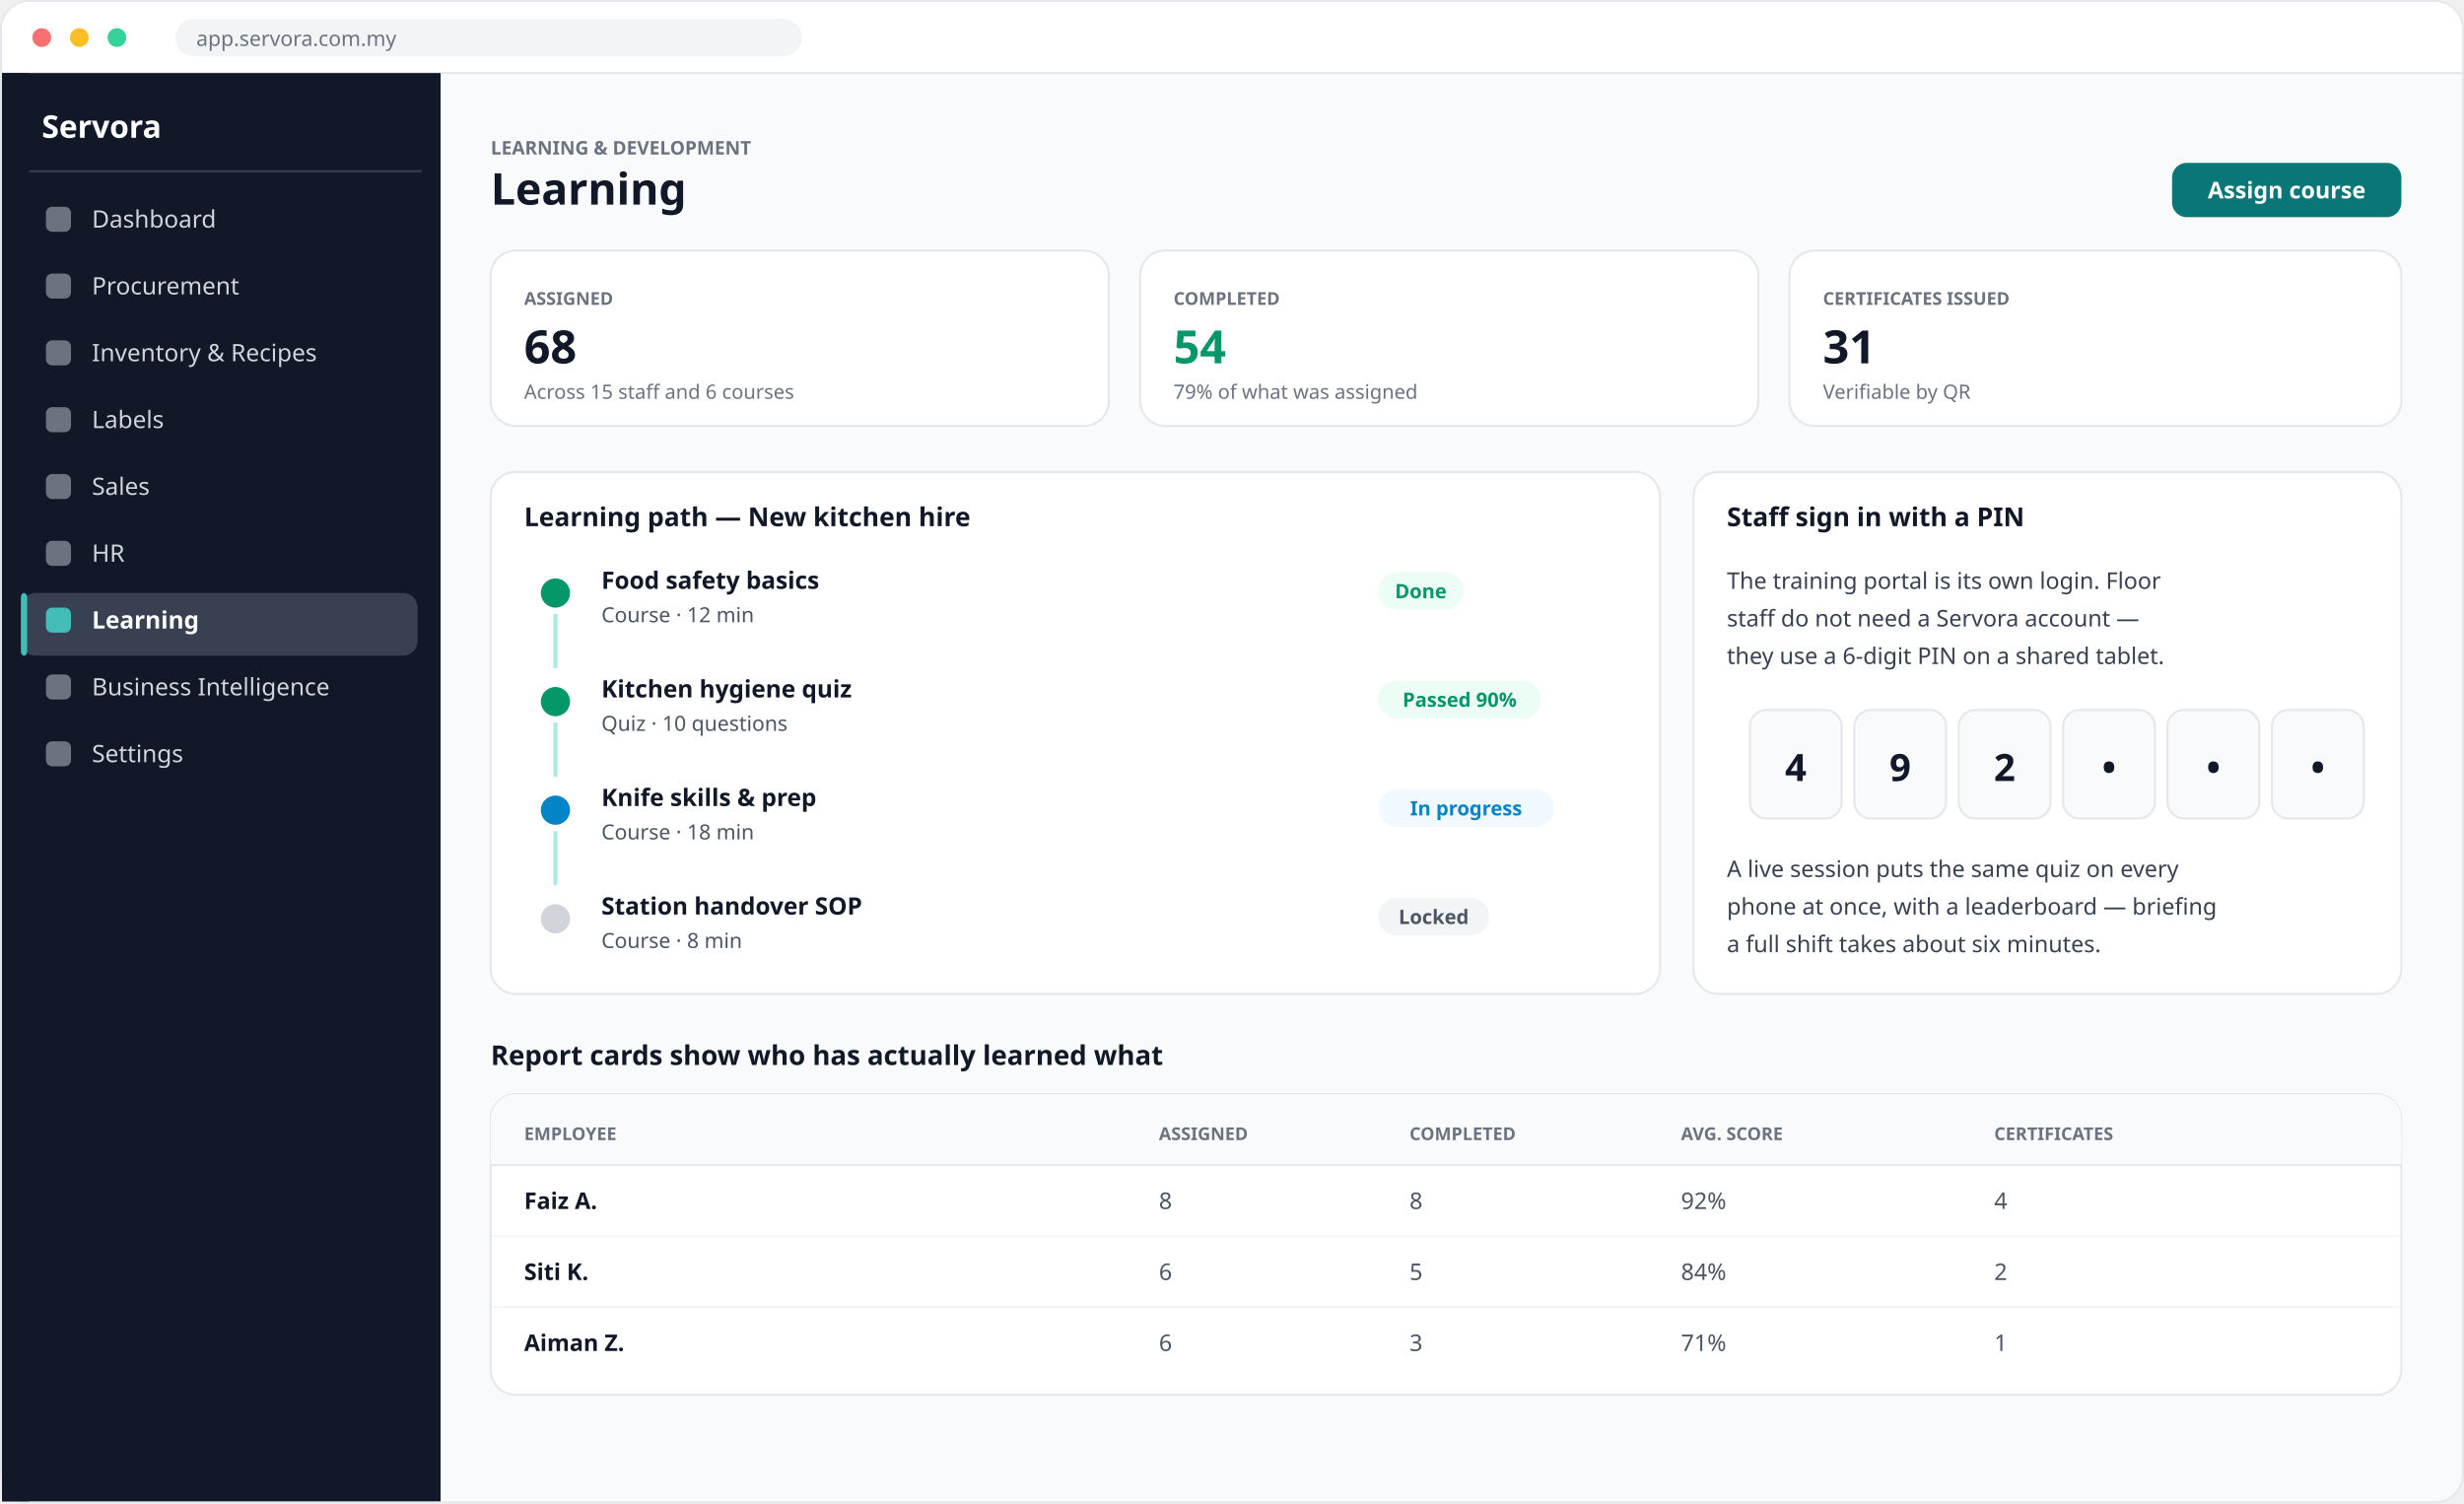
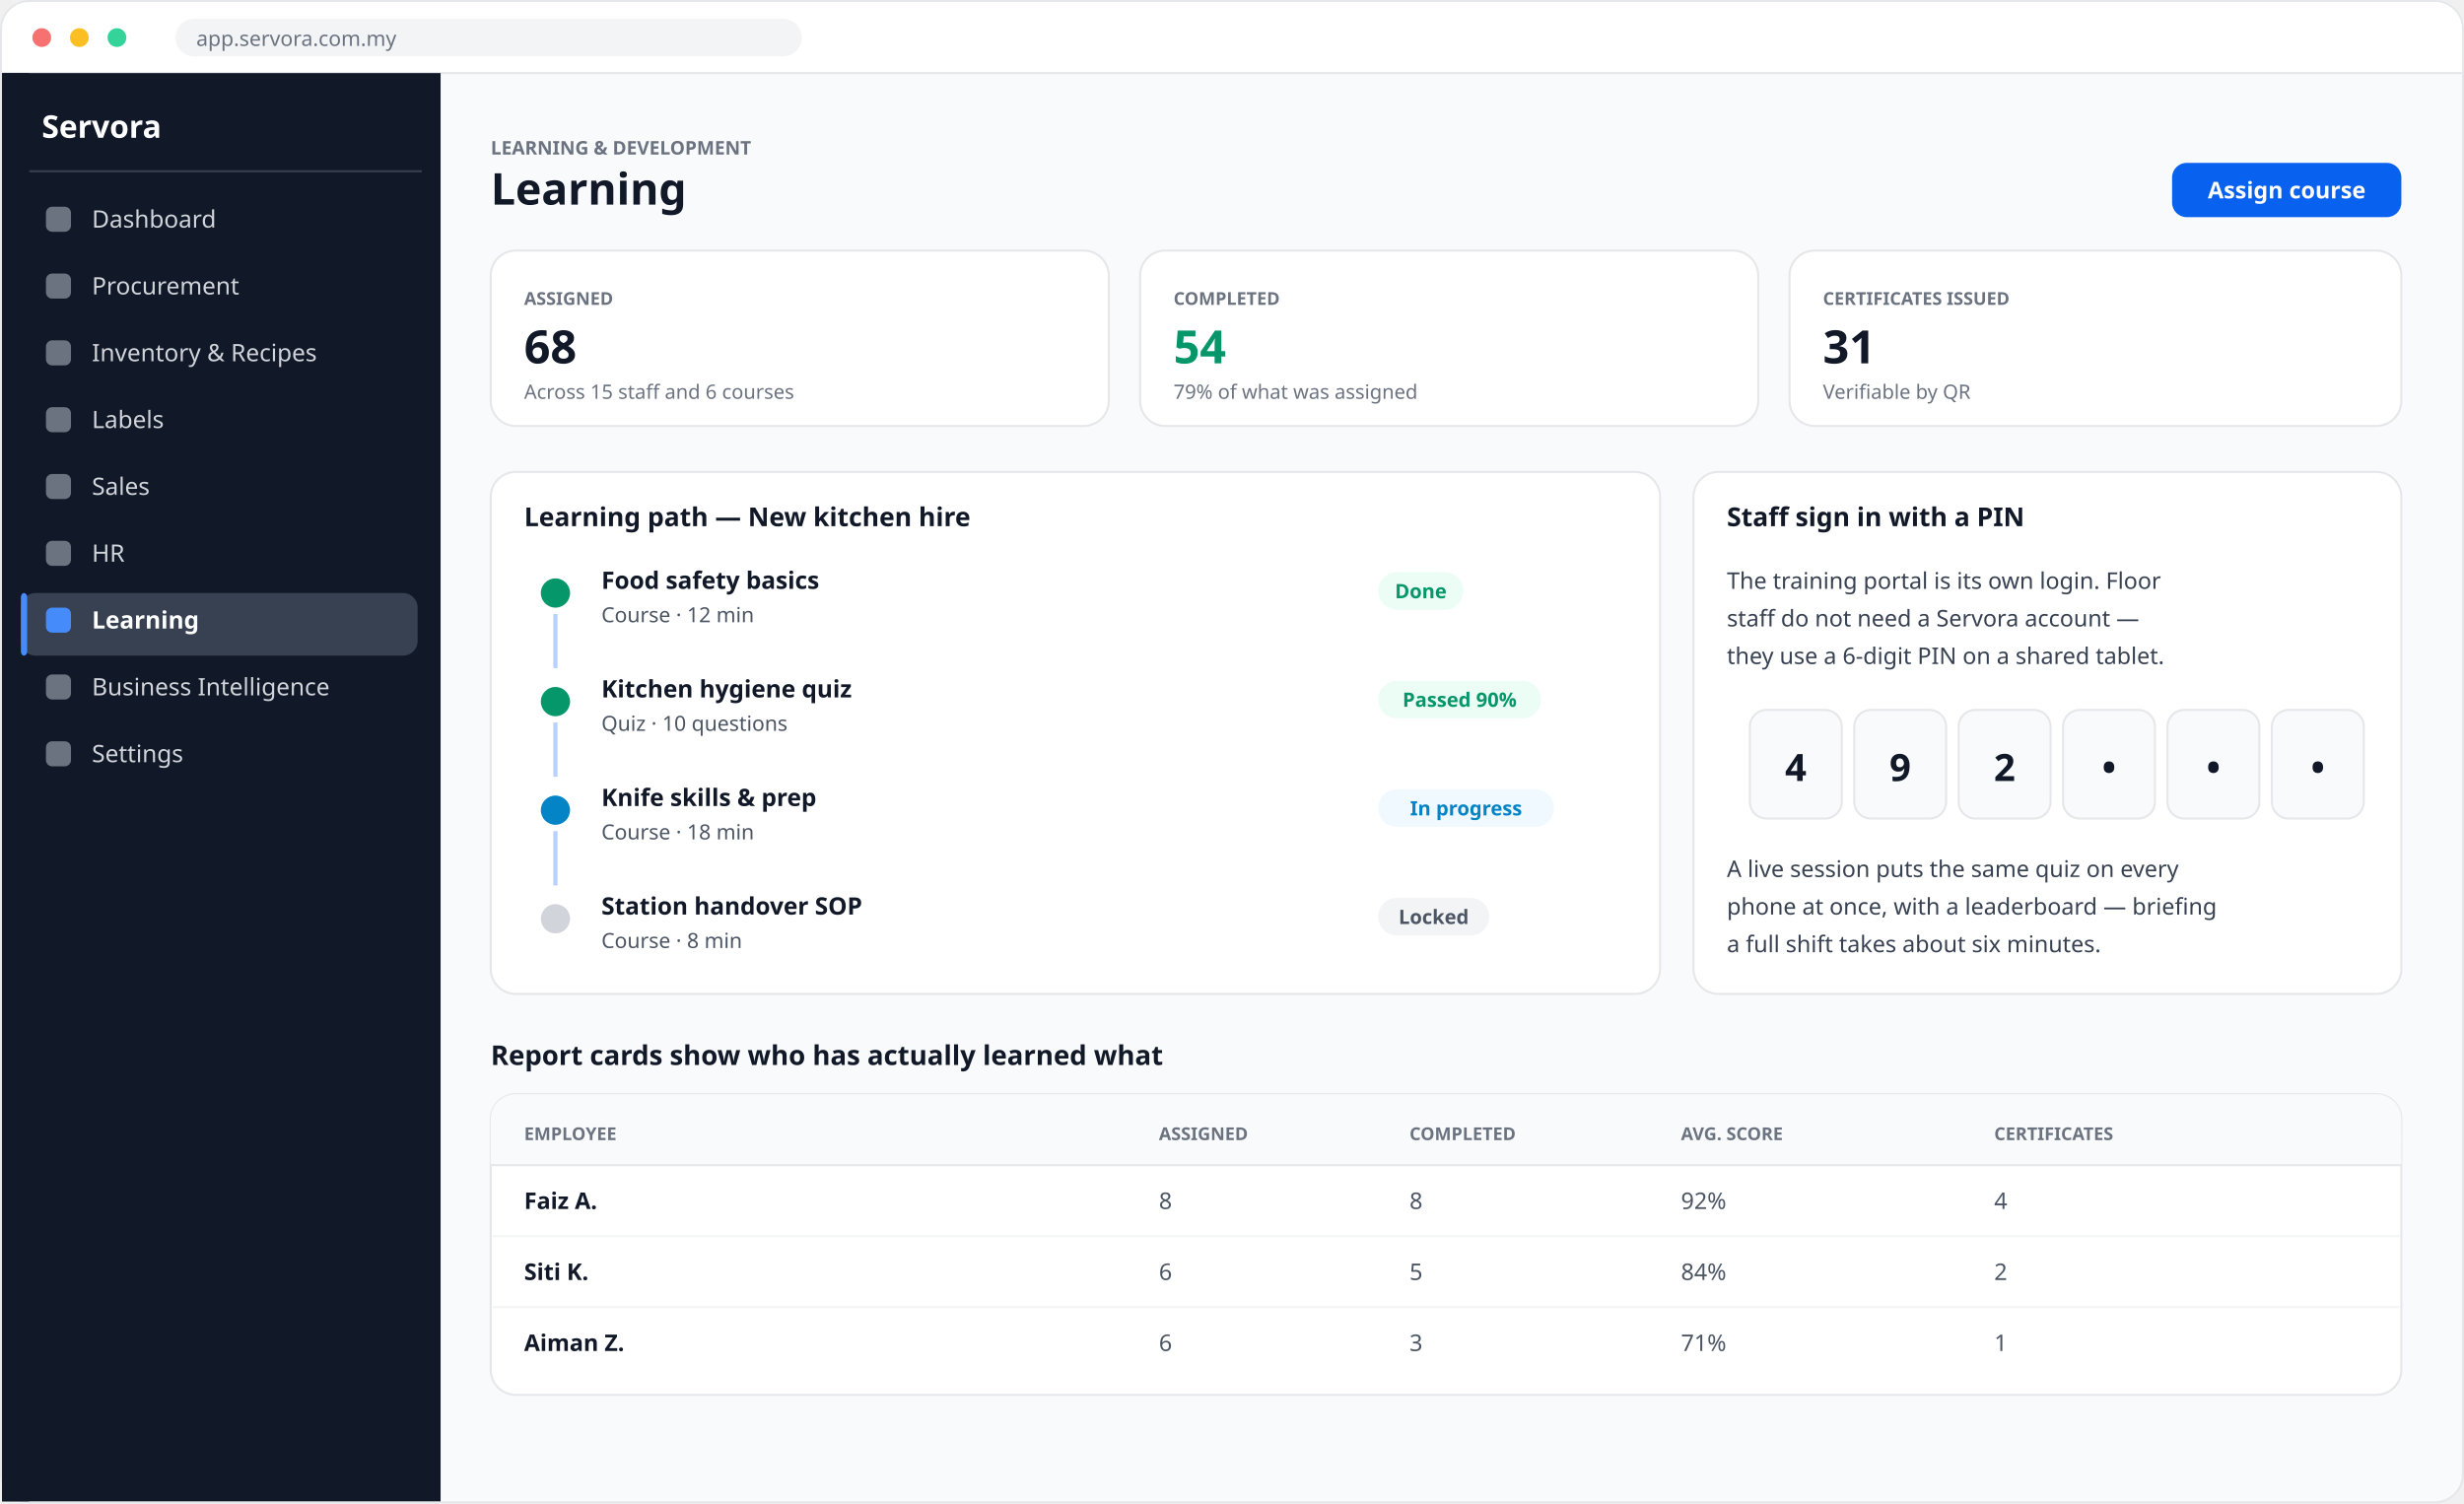
<svg xmlns="http://www.w3.org/2000/svg" viewBox="0 0 1180 720" width="1180" height="720" role="img">
  <rect x="0" y="0" width="1180" height="720" rx="14" fill="#e5e7eb" />
  <rect x="1" y="1" width="1178" height="718" rx="13" fill="#f9fafb" />
  <rect x="1" y="1" width="1178" height="34" rx="13" fill="#ffffff" />
  <rect x="1" y="24" width="1178" height="11" rx="0" fill="#ffffff" />
  <line x1="1" y1="35" x2="1179" y2="35" stroke="#e5e7eb" stroke-width="1" />
  <circle cx="20" cy="18" r="4.5" fill="#f87171" />
  <circle cx="38" cy="18" r="4.5" fill="#fbbf24" />
  <circle cx="56" cy="18" r="4.5" fill="#34d399" />
  <rect x="84" y="9" width="300" height="18" rx="9" fill="#f3f4f6" />
  <text x="94" y="22" font-family="Figtree, ui-sans-serif, system-ui, sans-serif" font-size="10" font-weight="400" fill="#6b7280" text-anchor="start">app.servora.com.my</text>
  <rect x="1" y="35" width="210" height="684" rx="0" fill="#111827" />
  <rect x="1" y="35" width="13" height="684" rx="0" fill="#111827" />
  <text x="20" y="66" font-family="Figtree, ui-sans-serif, system-ui, sans-serif" font-size="15" font-weight="700" fill="#ffffff" text-anchor="start">Servora</text>
  <line x1="14" y1="82" x2="202" y2="82" stroke="#374151" stroke-width="1" />
  <rect x="22" y="99" width="12" height="12" rx="3" fill="#6b7280" />
  <text x="44" y="109" font-family="Figtree, ui-sans-serif, system-ui, sans-serif" font-size="11.5" font-weight="400" fill="#d1d5db" text-anchor="start">Dashboard</text>
  <rect x="22" y="131" width="12" height="12" rx="3" fill="#6b7280" />
  <text x="44" y="141" font-family="Figtree, ui-sans-serif, system-ui, sans-serif" font-size="11.5" font-weight="400" fill="#d1d5db" text-anchor="start">Procurement</text>
  <rect x="22" y="163" width="12" height="12" rx="3" fill="#6b7280" />
  <text x="44" y="173" font-family="Figtree, ui-sans-serif, system-ui, sans-serif" font-size="11.5" font-weight="400" fill="#d1d5db" text-anchor="start">Inventory &amp; Recipes</text>
  <rect x="22" y="195" width="12" height="12" rx="3" fill="#6b7280" />
  <text x="44" y="205" font-family="Figtree, ui-sans-serif, system-ui, sans-serif" font-size="11.5" font-weight="400" fill="#d1d5db" text-anchor="start">Labels</text>
  <rect x="22" y="227" width="12" height="12" rx="3" fill="#6b7280" />
  <text x="44" y="237" font-family="Figtree, ui-sans-serif, system-ui, sans-serif" font-size="11.5" font-weight="400" fill="#d1d5db" text-anchor="start">Sales</text>
  <rect x="22" y="259" width="12" height="12" rx="3" fill="#6b7280" />
  <text x="44" y="269" font-family="Figtree, ui-sans-serif, system-ui, sans-serif" font-size="11.5" font-weight="400" fill="#d1d5db" text-anchor="start">HR</text>
  <rect x="10" y="284" width="190" height="30" rx="7" fill="#374151" />
-   <rect x="10" y="284" width="3" height="30" rx="2" fill="#43bdb8" />
-   <rect x="22" y="291" width="12" height="12" rx="3" fill="#43bdb8" />
+   <rect x="10" y="284" width="3" height="30" rx="2" fill="#458bf9" />
+   <rect x="22" y="291" width="12" height="12" rx="3" fill="#458bf9" />
  <text x="44" y="301" font-family="Figtree, ui-sans-serif, system-ui, sans-serif" font-size="11.5" font-weight="600" fill="#ffffff" text-anchor="start">Learning</text>
  <rect x="22" y="323" width="12" height="12" rx="3" fill="#6b7280" />
  <text x="44" y="333" font-family="Figtree, ui-sans-serif, system-ui, sans-serif" font-size="11.5" font-weight="400" fill="#d1d5db" text-anchor="start">Business Intelligence</text>
  <rect x="22" y="355" width="12" height="12" rx="3" fill="#6b7280" />
  <text x="44" y="365" font-family="Figtree, ui-sans-serif, system-ui, sans-serif" font-size="11.5" font-weight="400" fill="#d1d5db" text-anchor="start">Settings</text>
  <text x="235" y="74" font-family="Figtree, ui-sans-serif, system-ui, sans-serif" font-size="9" font-weight="700" fill="#6b7280" text-anchor="start">LEARNING &amp; DEVELOPMENT</text>
  <text x="235" y="98" font-family="Figtree, ui-sans-serif, system-ui, sans-serif" font-size="21" font-weight="700" fill="#111827" text-anchor="start">Learning</text>
-   <rect x="1040.2" y="78" width="109.8" height="26" rx="7" fill="#0b7677" />
+   <rect x="1040.2" y="78" width="109.8" height="26" rx="7" fill="#0962ef" />
  <text x="1095.1" y="95" font-family="Figtree, ui-sans-serif, system-ui, sans-serif" font-size="11" font-weight="600" fill="#ffffff" text-anchor="middle">Assign course</text>
  <rect x="235" y="120" width="296" height="84" rx="12" fill="#ffffff" stroke="#e5e7eb" stroke-width="1" />
  <text x="251" y="146" font-family="Figtree, ui-sans-serif, system-ui, sans-serif" font-size="8.5" font-weight="700" fill="#6b7280" text-anchor="start">ASSIGNED</text>
  <text x="251" y="174" font-family="Figtree, ui-sans-serif, system-ui, sans-serif" font-size="22" font-weight="700" fill="#111827" text-anchor="start">68</text>
  <text x="251" y="191" font-family="Figtree, ui-sans-serif, system-ui, sans-serif" font-size="9.5" font-weight="400" fill="#6b7280" text-anchor="start">Across 15 staff and 6 courses</text>
  <rect x="546" y="120" width="296" height="84" rx="12" fill="#ffffff" stroke="#e5e7eb" stroke-width="1" />
  <text x="562" y="146" font-family="Figtree, ui-sans-serif, system-ui, sans-serif" font-size="8.5" font-weight="700" fill="#6b7280" text-anchor="start">COMPLETED</text>
  <text x="562" y="174" font-family="Figtree, ui-sans-serif, system-ui, sans-serif" font-size="22" font-weight="700" fill="#059669" text-anchor="start">54</text>
  <text x="562" y="191" font-family="Figtree, ui-sans-serif, system-ui, sans-serif" font-size="9.5" font-weight="400" fill="#6b7280" text-anchor="start">79% of what was assigned</text>
  <rect x="857" y="120" width="293" height="84" rx="12" fill="#ffffff" stroke="#e5e7eb" stroke-width="1" />
  <text x="873" y="146" font-family="Figtree, ui-sans-serif, system-ui, sans-serif" font-size="8.5" font-weight="700" fill="#6b7280" text-anchor="start">CERTIFICATES ISSUED</text>
  <text x="873" y="174" font-family="Figtree, ui-sans-serif, system-ui, sans-serif" font-size="22" font-weight="700" fill="#111827" text-anchor="start">31</text>
  <text x="873" y="191" font-family="Figtree, ui-sans-serif, system-ui, sans-serif" font-size="9.5" font-weight="400" fill="#6b7280" text-anchor="start">Verifiable by QR</text>
  <rect x="235" y="226" width="560" height="250" rx="12" fill="#ffffff" stroke="#e5e7eb" stroke-width="1" />
  <text x="251" y="252" font-family="Figtree, ui-sans-serif, system-ui, sans-serif" font-size="12.5" font-weight="700" fill="#111827" text-anchor="start">Learning path — New kitchen hire</text>
  <circle cx="266" cy="284" r="7" fill="#059669" />
-   <line x1="266" y1="294" x2="266" y2="320" stroke="#aeeae4" stroke-width="2" />
+   <line x1="266" y1="294" x2="266" y2="320" stroke="#b7d2fe" stroke-width="2" />
  <text x="288" y="282" font-family="Figtree, ui-sans-serif, system-ui, sans-serif" font-size="11.5" font-weight="600" fill="#111827" text-anchor="start">Food safety basics</text>
  <text x="288" y="298" font-family="Figtree, ui-sans-serif, system-ui, sans-serif" font-size="10" font-weight="400" fill="#4b5563" text-anchor="start">Course · 12 min</text>
  <rect x="660" y="274" width="40.8" height="18" rx="9" fill="#ecfdf5" />
  <text x="680.4" y="286.5" font-family="Figtree, ui-sans-serif, system-ui, sans-serif" font-size="9.5" font-weight="600" fill="#059669" text-anchor="middle">Done</text>
  <circle cx="266" cy="336" r="7" fill="#059669" />
-   <line x1="266" y1="346" x2="266" y2="372" stroke="#aeeae4" stroke-width="2" />
+   <line x1="266" y1="346" x2="266" y2="372" stroke="#b7d2fe" stroke-width="2" />
  <text x="288" y="334" font-family="Figtree, ui-sans-serif, system-ui, sans-serif" font-size="11.5" font-weight="600" fill="#111827" text-anchor="start">Kitchen hygiene quiz</text>
  <text x="288" y="350" font-family="Figtree, ui-sans-serif, system-ui, sans-serif" font-size="10" font-weight="400" fill="#4b5563" text-anchor="start">Quiz · 10 questions</text>
  <rect x="660" y="326" width="78" height="18" rx="9" fill="#ecfdf5" />
  <text x="699" y="338.5" font-family="Figtree, ui-sans-serif, system-ui, sans-serif" font-size="9.5" font-weight="600" fill="#059669" text-anchor="middle">Passed 90%</text>
  <circle cx="266" cy="388" r="7" fill="#0284c7" />
-   <line x1="266" y1="398" x2="266" y2="424" stroke="#aeeae4" stroke-width="2" />
+   <line x1="266" y1="398" x2="266" y2="424" stroke="#b7d2fe" stroke-width="2" />
  <text x="288" y="386" font-family="Figtree, ui-sans-serif, system-ui, sans-serif" font-size="11.5" font-weight="600" fill="#111827" text-anchor="start">Knife skills &amp; prep</text>
  <text x="288" y="402" font-family="Figtree, ui-sans-serif, system-ui, sans-serif" font-size="10" font-weight="400" fill="#4b5563" text-anchor="start">Course · 18 min</text>
  <rect x="660" y="378" width="84.2" height="18" rx="9" fill="#f0f9ff" />
  <text x="702.1" y="390.5" font-family="Figtree, ui-sans-serif, system-ui, sans-serif" font-size="9.5" font-weight="600" fill="#0284c7" text-anchor="middle">In progress</text>
  <circle cx="266" cy="440" r="7" fill="#d1d5db" />
  <text x="288" y="438" font-family="Figtree, ui-sans-serif, system-ui, sans-serif" font-size="11.5" font-weight="600" fill="#111827" text-anchor="start">Station handover SOP</text>
  <text x="288" y="454" font-family="Figtree, ui-sans-serif, system-ui, sans-serif" font-size="10" font-weight="400" fill="#4b5563" text-anchor="start">Course · 8 min</text>
  <rect x="660" y="430" width="53.2" height="18" rx="9" fill="#f3f4f6" />
  <text x="686.6" y="442.5" font-family="Figtree, ui-sans-serif, system-ui, sans-serif" font-size="9.5" font-weight="600" fill="#4b5563" text-anchor="middle">Locked</text>
  <rect x="811" y="226" width="339" height="250" rx="12" fill="#ffffff" stroke="#e5e7eb" stroke-width="1" />
  <text x="827" y="252" font-family="Figtree, ui-sans-serif, system-ui, sans-serif" font-size="12.5" font-weight="700" fill="#111827" text-anchor="start">Staff sign in with a PIN</text>
  <text x="827" y="282" font-family="Figtree, ui-sans-serif, system-ui, sans-serif" font-size="11" font-weight="400" fill="#374151" text-anchor="start">The training portal is its own login. Floor</text>
  <text x="827" y="300" font-family="Figtree, ui-sans-serif, system-ui, sans-serif" font-size="11" font-weight="400" fill="#374151" text-anchor="start">staff do not need a Servora account —</text>
  <text x="827" y="318" font-family="Figtree, ui-sans-serif, system-ui, sans-serif" font-size="11" font-weight="400" fill="#374151" text-anchor="start">they use a 6-digit PIN on a shared tablet.</text>
  <rect x="838" y="340" width="44" height="52" rx="8" fill="#f9fafb" stroke="#e5e7eb" stroke-width="1" />
  <text x="860" y="374" font-family="Figtree, ui-sans-serif, system-ui, sans-serif" font-size="18" font-weight="700" fill="#111827" text-anchor="middle">4</text>
  <rect x="888" y="340" width="44" height="52" rx="8" fill="#f9fafb" stroke="#e5e7eb" stroke-width="1" />
  <text x="910" y="374" font-family="Figtree, ui-sans-serif, system-ui, sans-serif" font-size="18" font-weight="700" fill="#111827" text-anchor="middle">9</text>
  <rect x="938" y="340" width="44" height="52" rx="8" fill="#f9fafb" stroke="#e5e7eb" stroke-width="1" />
  <text x="960" y="374" font-family="Figtree, ui-sans-serif, system-ui, sans-serif" font-size="18" font-weight="700" fill="#111827" text-anchor="middle">2</text>
  <rect x="988" y="340" width="44" height="52" rx="8" fill="#f9fafb" stroke="#e5e7eb" stroke-width="1" />
  <text x="1010" y="374" font-family="Figtree, ui-sans-serif, system-ui, sans-serif" font-size="18" font-weight="700" fill="#111827" text-anchor="middle">•</text>
  <rect x="1038" y="340" width="44" height="52" rx="8" fill="#f9fafb" stroke="#e5e7eb" stroke-width="1" />
  <text x="1060" y="374" font-family="Figtree, ui-sans-serif, system-ui, sans-serif" font-size="18" font-weight="700" fill="#111827" text-anchor="middle">•</text>
  <rect x="1088" y="340" width="44" height="52" rx="8" fill="#f9fafb" stroke="#e5e7eb" stroke-width="1" />
  <text x="1110" y="374" font-family="Figtree, ui-sans-serif, system-ui, sans-serif" font-size="18" font-weight="700" fill="#111827" text-anchor="middle">•</text>
  <text x="827" y="420" font-family="Figtree, ui-sans-serif, system-ui, sans-serif" font-size="11" font-weight="400" fill="#374151" text-anchor="start">A live session puts the same quiz on every</text>
  <text x="827" y="438" font-family="Figtree, ui-sans-serif, system-ui, sans-serif" font-size="11" font-weight="400" fill="#374151" text-anchor="start">phone at once, with a leaderboard — briefing</text>
  <text x="827" y="456" font-family="Figtree, ui-sans-serif, system-ui, sans-serif" font-size="11" font-weight="400" fill="#374151" text-anchor="start">a full shift takes about six minutes.</text>
  <text x="235" y="510" font-family="Figtree, ui-sans-serif, system-ui, sans-serif" font-size="13" font-weight="700" fill="#111827" text-anchor="start">Report cards show who has actually learned what</text>
  <rect x="235" y="524" width="915" height="144" rx="12" fill="#ffffff" stroke="#e5e7eb" stroke-width="1" />
  <rect x="235" y="524" width="915" height="34" rx="12" fill="#f9fafb" />
  <rect x="235" y="546" width="915" height="12" rx="0" fill="#f9fafb" />
  <line x1="235" y1="558" x2="1150" y2="558" stroke="#e5e7eb" stroke-width="1" />
  <text x="251" y="546" font-family="Figtree, ui-sans-serif, system-ui, sans-serif" font-size="8.5" font-weight="700" fill="#6b7280" text-anchor="start">EMPLOYEE</text>
  <text x="555" y="546" font-family="Figtree, ui-sans-serif, system-ui, sans-serif" font-size="8.5" font-weight="700" fill="#6b7280" text-anchor="start">ASSIGNED</text>
  <text x="675" y="546" font-family="Figtree, ui-sans-serif, system-ui, sans-serif" font-size="8.5" font-weight="700" fill="#6b7280" text-anchor="start">COMPLETED</text>
  <text x="805" y="546" font-family="Figtree, ui-sans-serif, system-ui, sans-serif" font-size="8.5" font-weight="700" fill="#6b7280" text-anchor="start">AVG. SCORE</text>
  <text x="955" y="546" font-family="Figtree, ui-sans-serif, system-ui, sans-serif" font-size="8.5" font-weight="700" fill="#6b7280" text-anchor="start">CERTIFICATES</text>
  <text x="251" y="579" font-family="Figtree, ui-sans-serif, system-ui, sans-serif" font-size="11" font-weight="600" fill="#111827" text-anchor="start">Faiz A.</text>
  <text x="555" y="579" font-family="Figtree, ui-sans-serif, system-ui, sans-serif" font-size="11" font-weight="400" fill="#4b5563" text-anchor="start">8</text>
  <text x="675" y="579" font-family="Figtree, ui-sans-serif, system-ui, sans-serif" font-size="11" font-weight="400" fill="#4b5563" text-anchor="start">8</text>
  <text x="805" y="579" font-family="Figtree, ui-sans-serif, system-ui, sans-serif" font-size="11" font-weight="400" fill="#4b5563" text-anchor="start">92%</text>
  <text x="955" y="579" font-family="Figtree, ui-sans-serif, system-ui, sans-serif" font-size="11" font-weight="400" fill="#4b5563" text-anchor="start">4</text>
  <line x1="236" y1="592" x2="1149" y2="592" stroke="#f3f4f6" stroke-width="1" />
  <text x="251" y="613" font-family="Figtree, ui-sans-serif, system-ui, sans-serif" font-size="11" font-weight="600" fill="#111827" text-anchor="start">Siti K.</text>
  <text x="555" y="613" font-family="Figtree, ui-sans-serif, system-ui, sans-serif" font-size="11" font-weight="400" fill="#4b5563" text-anchor="start">6</text>
  <text x="675" y="613" font-family="Figtree, ui-sans-serif, system-ui, sans-serif" font-size="11" font-weight="400" fill="#4b5563" text-anchor="start">5</text>
  <text x="805" y="613" font-family="Figtree, ui-sans-serif, system-ui, sans-serif" font-size="11" font-weight="400" fill="#4b5563" text-anchor="start">84%</text>
  <text x="955" y="613" font-family="Figtree, ui-sans-serif, system-ui, sans-serif" font-size="11" font-weight="400" fill="#4b5563" text-anchor="start">2</text>
  <line x1="236" y1="626" x2="1149" y2="626" stroke="#f3f4f6" stroke-width="1" />
  <text x="251" y="647" font-family="Figtree, ui-sans-serif, system-ui, sans-serif" font-size="11" font-weight="600" fill="#111827" text-anchor="start">Aiman Z.</text>
  <text x="555" y="647" font-family="Figtree, ui-sans-serif, system-ui, sans-serif" font-size="11" font-weight="400" fill="#4b5563" text-anchor="start">6</text>
  <text x="675" y="647" font-family="Figtree, ui-sans-serif, system-ui, sans-serif" font-size="11" font-weight="400" fill="#4b5563" text-anchor="start">3</text>
  <text x="805" y="647" font-family="Figtree, ui-sans-serif, system-ui, sans-serif" font-size="11" font-weight="400" fill="#4b5563" text-anchor="start">71%</text>
  <text x="955" y="647" font-family="Figtree, ui-sans-serif, system-ui, sans-serif" font-size="11" font-weight="400" fill="#4b5563" text-anchor="start">1</text>
</svg>
